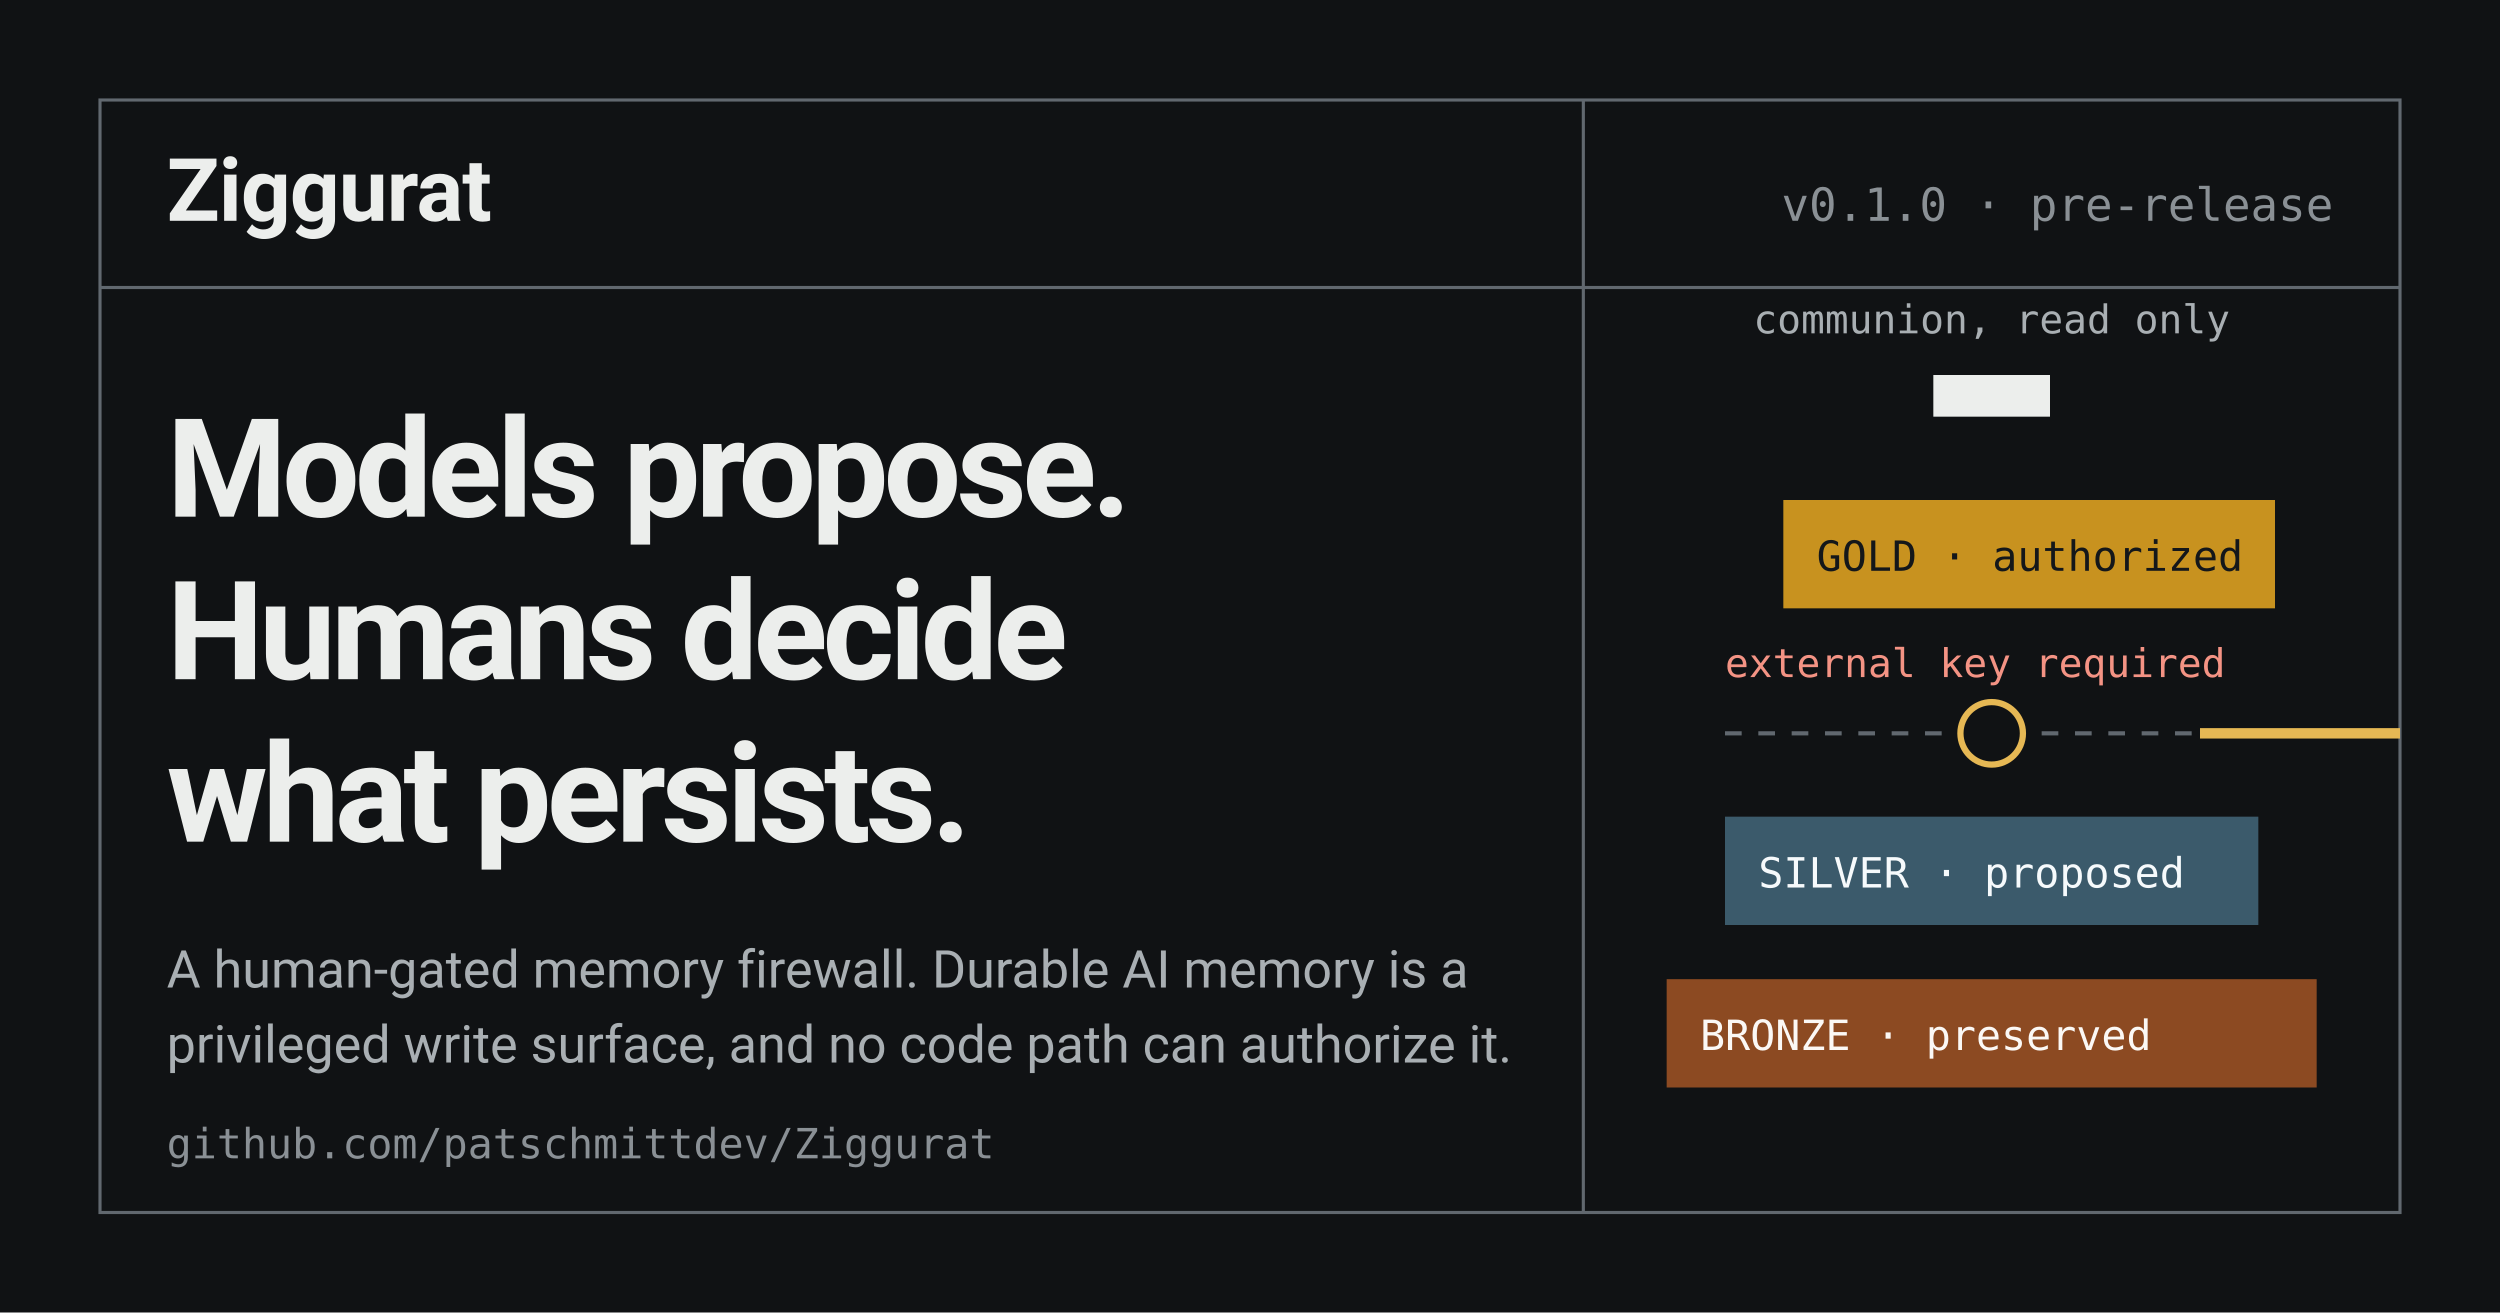
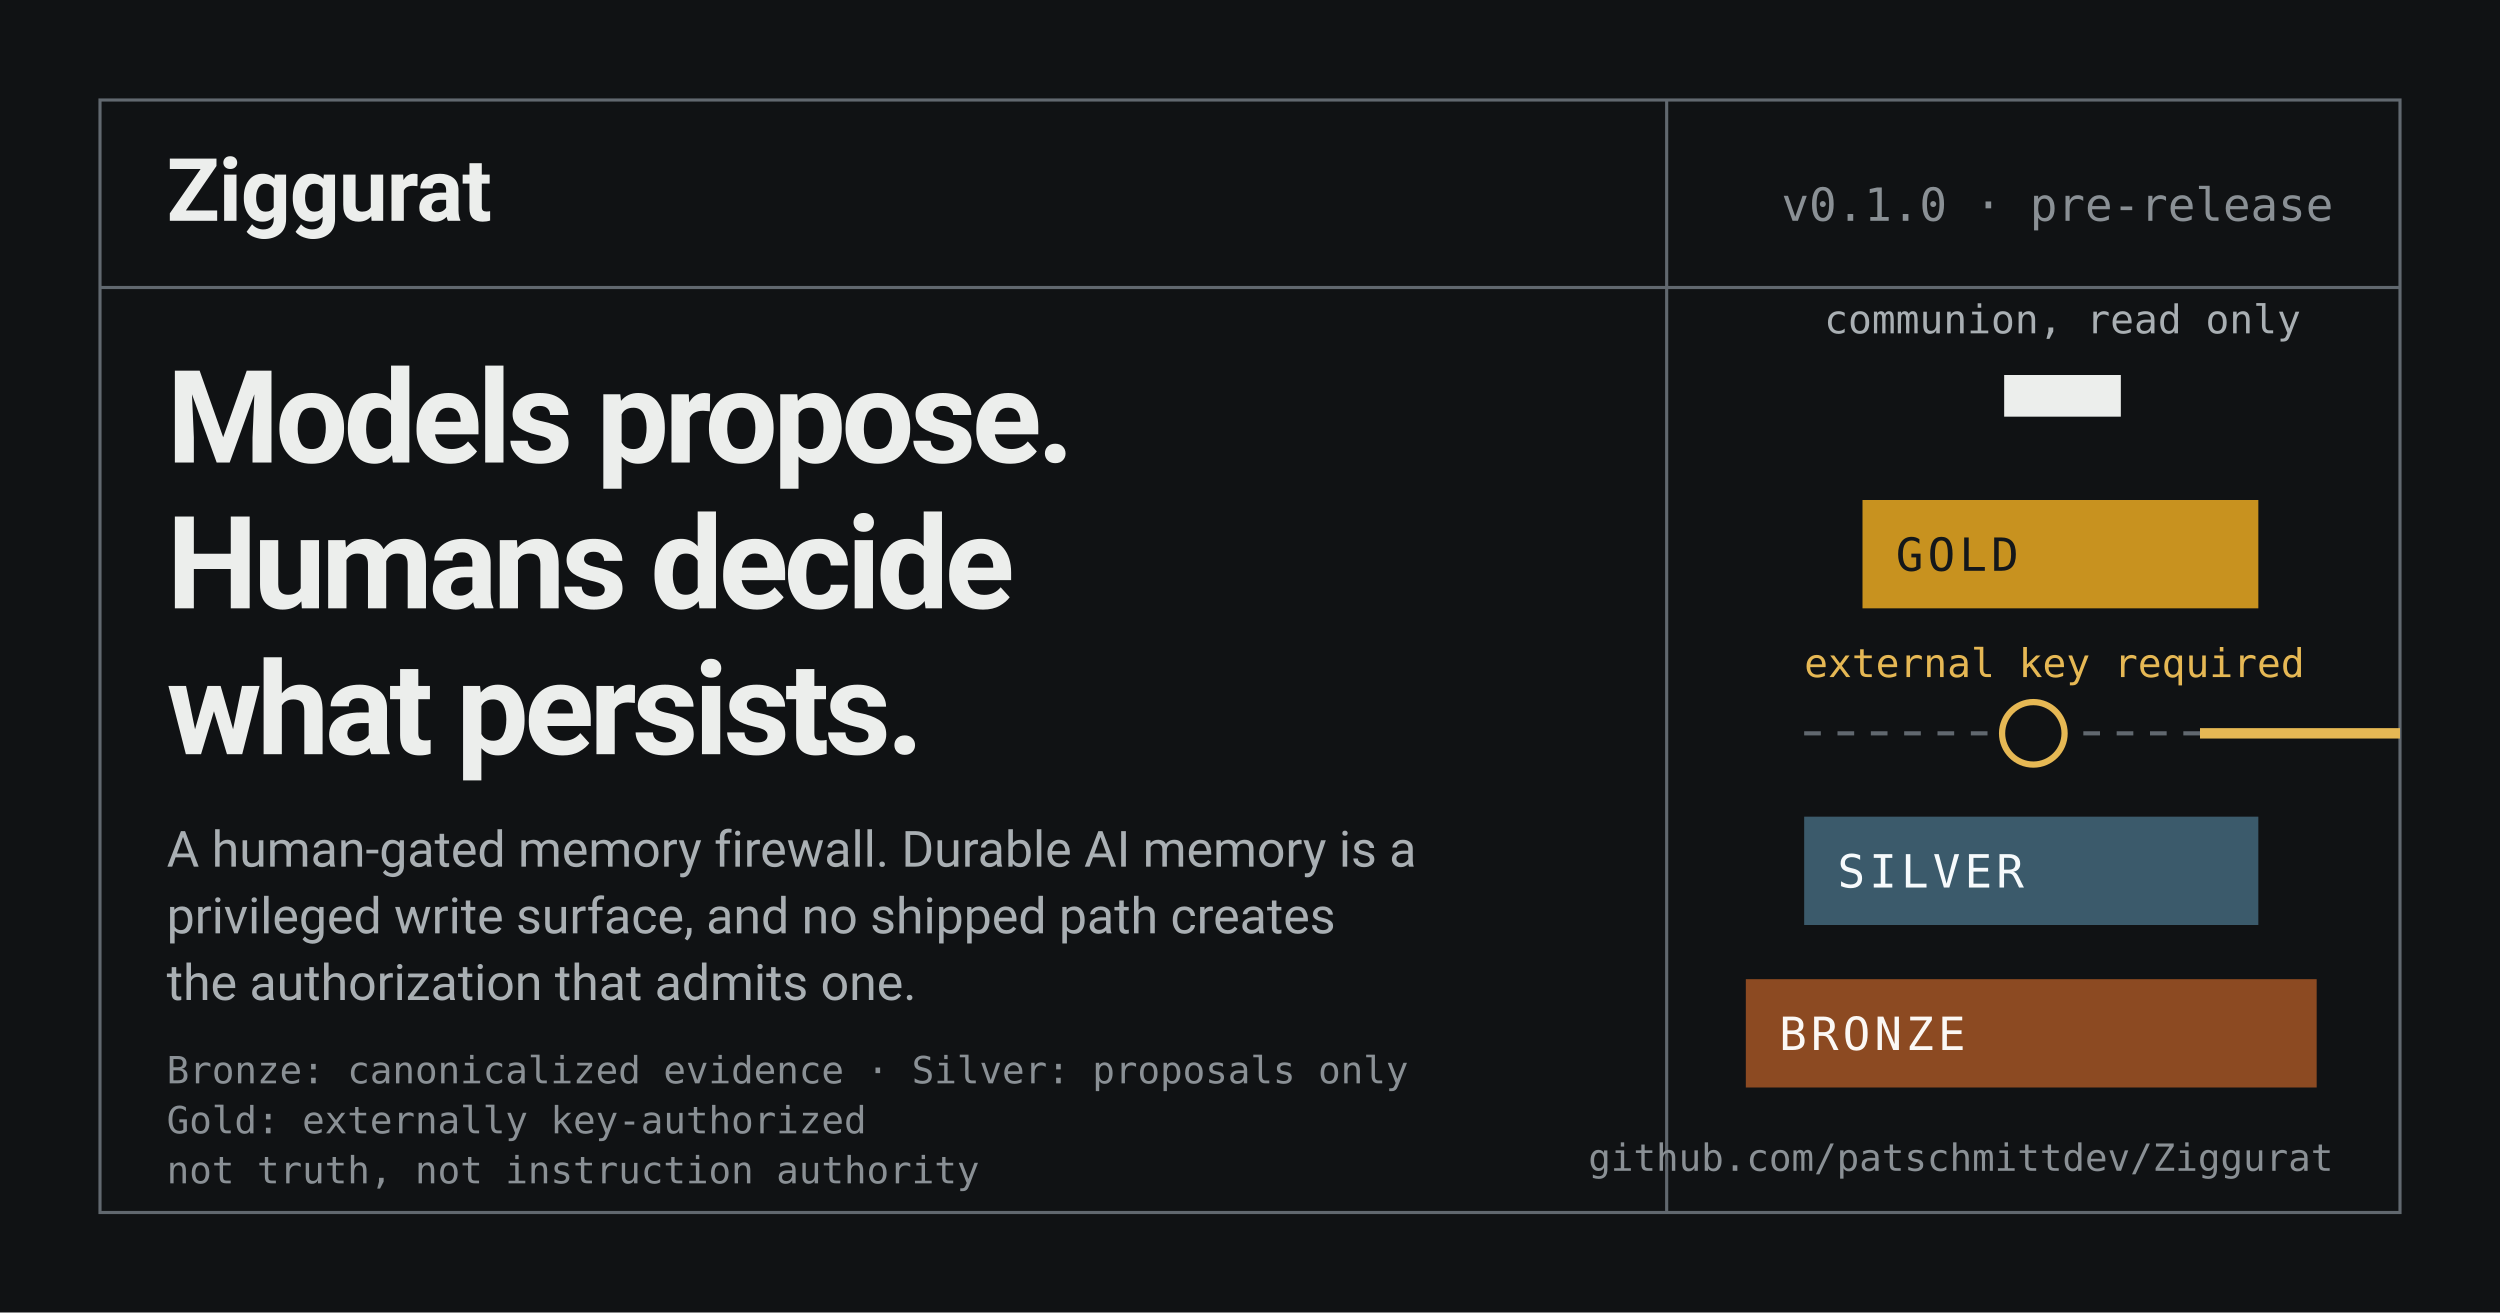
<svg xmlns="http://www.w3.org/2000/svg" viewBox="0 0 1200 630" width="1200" height="630" role="img" aria-label="Ziggurat. Models propose. Humans decide what persists.">
  <rect width="1200" height="630" fill="#101214" />
  <g stroke="#61686f" stroke-width="1.5" fill="none">
    <rect x="48" y="48" width="1104" height="534" />
-     <path d="M48 138h1104M760 48v534" />
+     <path d="M48 138h1104M800 48v534" />
  </g>
  <text x="80" y="106" fill="#eceeec" font-family="system-ui, 'Segoe UI', Roboto, sans-serif" font-size="42" font-weight="600" letter-spacing="-0.5">Ziggurat</text>
  <text x="1120" y="106" fill="#8a9095" font-family="ui-monospace, Consolas, monospace" font-size="22" text-anchor="end">v0.1.0 · pre-release</text>
-   <text x="80" y="248" fill="#eceeec" font-family="system-ui, 'Segoe UI', Roboto, sans-serif" font-size="66" font-weight="600" letter-spacing="-2.4">Models propose.</text>
-   <text x="80" y="326" fill="#eceeec" font-family="system-ui, 'Segoe UI', Roboto, sans-serif" font-size="66" font-weight="600" letter-spacing="-2.4">Humans decide</text>
-   <text x="80" y="404" fill="#eceeec" font-family="system-ui, 'Segoe UI', Roboto, sans-serif" font-size="66" font-weight="600" letter-spacing="-2.4">what persists.</text>
-   <text x="80" y="474" fill="#a9afb3" font-family="system-ui, 'Segoe UI', Roboto, sans-serif" font-size="25">A human-gated memory firewall. Durable AI memory is a</text>
-   <text x="80" y="510" fill="#a9afb3" font-family="system-ui, 'Segoe UI', Roboto, sans-serif" font-size="25">privileged write surface, and no code path can authorize it.</text>
-   <text x="80" y="556" fill="#8a9095" font-family="ui-monospace, Consolas, monospace" font-size="20">github.com/patschmittdev/Ziggurat</text>
+   <g fill="#eceeec" font-family="system-ui, 'Segoe UI', Roboto, sans-serif" font-size="62" font-weight="600" letter-spacing="-2.2">
+     <text x="80" y="222">Models propose.</text>
+     <text x="80" y="292">Humans decide</text>
+     <text x="80" y="362">what persists.</text>
+   </g>
+   <g fill="#a9afb3" font-family="system-ui, 'Segoe UI', Roboto, sans-serif" font-size="24">
+     <text x="80" y="416">A human-gated memory firewall. Durable AI memory is a</text>
+     <text x="80" y="448">privileged write surface, and no shipped path creates</text>
+     <text x="80" y="480">the authorization that admits one.</text>
+   </g>
+   <g font-family="ui-monospace, Consolas, monospace" font-size="18" fill="#8a9095">
+     <text x="80" y="520">Bronze: canonicalized evidence · Silver: proposals only</text>
+     <text x="80" y="544">Gold: externally key-authorized</text>
+     <text x="80" y="568">not truth, not instruction authority</text>
+   </g>
  <g>
-     <rect x="800" y="470" width="312" height="52" fill="#8c4a22" />
-     <text x="816" y="504" fill="#fbf8f5" font-family="ui-monospace, Consolas, monospace" font-size="20">BRONZE · preserved</text>
-     <rect x="828" y="392" width="256" height="52" fill="#3b5a6b" />
-     <text x="844" y="426" fill="#f6fafc" font-family="ui-monospace, Consolas, monospace" font-size="20">SILVER · proposed</text>
-     <path d="M828 352h104M980 352h104" stroke="#61686f" stroke-width="2" stroke-dasharray="8 8" />
+     <rect x="838" y="470" width="274" height="52" fill="#8c4a22" />
+     <text x="854" y="504" fill="#fbf8f5" font-family="ui-monospace, Consolas, monospace" font-size="22" letter-spacing="2">BRONZE</text>
+     <rect x="866" y="392" width="218" height="52" fill="#3b5a6b" />
+     <text x="882" y="426" fill="#f6fafc" font-family="ui-monospace, Consolas, monospace" font-size="22" letter-spacing="2">SILVER</text>
+     <path d="M866 352h94M1000 352h84" stroke="#61686f" stroke-width="2" stroke-dasharray="8 8" />
    <path d="M1152 352h-96" stroke="#e6b854" stroke-width="5" />
-     <circle cx="956" cy="352" r="15" fill="none" stroke="#e6b854" stroke-width="3" />
-     <text x="828" y="325" fill="#f49384" font-family="ui-monospace, Consolas, monospace" font-size="19">external key required</text>
-     <rect x="856" y="240" width="236" height="52" fill="#c8921f" />
-     <text x="872" y="274" fill="#14171a" font-family="ui-monospace, Consolas, monospace" font-size="20">GOLD · authorized</text>
-     <rect x="928" y="180" width="56" height="20" fill="#eceeec" />
-     <text x="956" y="160" fill="#a9afb3" font-family="ui-monospace, Consolas, monospace" font-size="19" text-anchor="middle">communion, read only</text>
+     <circle cx="976" cy="352" r="15" fill="none" stroke="#e6b854" stroke-width="3" />
+     <text x="866" y="325" fill="#e6b854" font-family="ui-monospace, Consolas, monospace" font-size="19">external key required</text>
+     <rect x="894" y="240" width="190" height="52" fill="#c8921f" />
+     <text x="910" y="274" fill="#14171a" font-family="ui-monospace, Consolas, monospace" font-size="22" letter-spacing="2">GOLD</text>
+     <rect x="962" y="180" width="56" height="20" fill="#eceeec" />
+     <text x="990" y="160" fill="#a9afb3" font-family="ui-monospace, Consolas, monospace" font-size="19" text-anchor="middle">communion, read only</text>
+     <text x="1120" y="562" fill="#8a9095" font-family="ui-monospace, Consolas, monospace" font-size="18" text-anchor="end">github.com/patschmittdev/Ziggurat</text>
  </g>
</svg>
